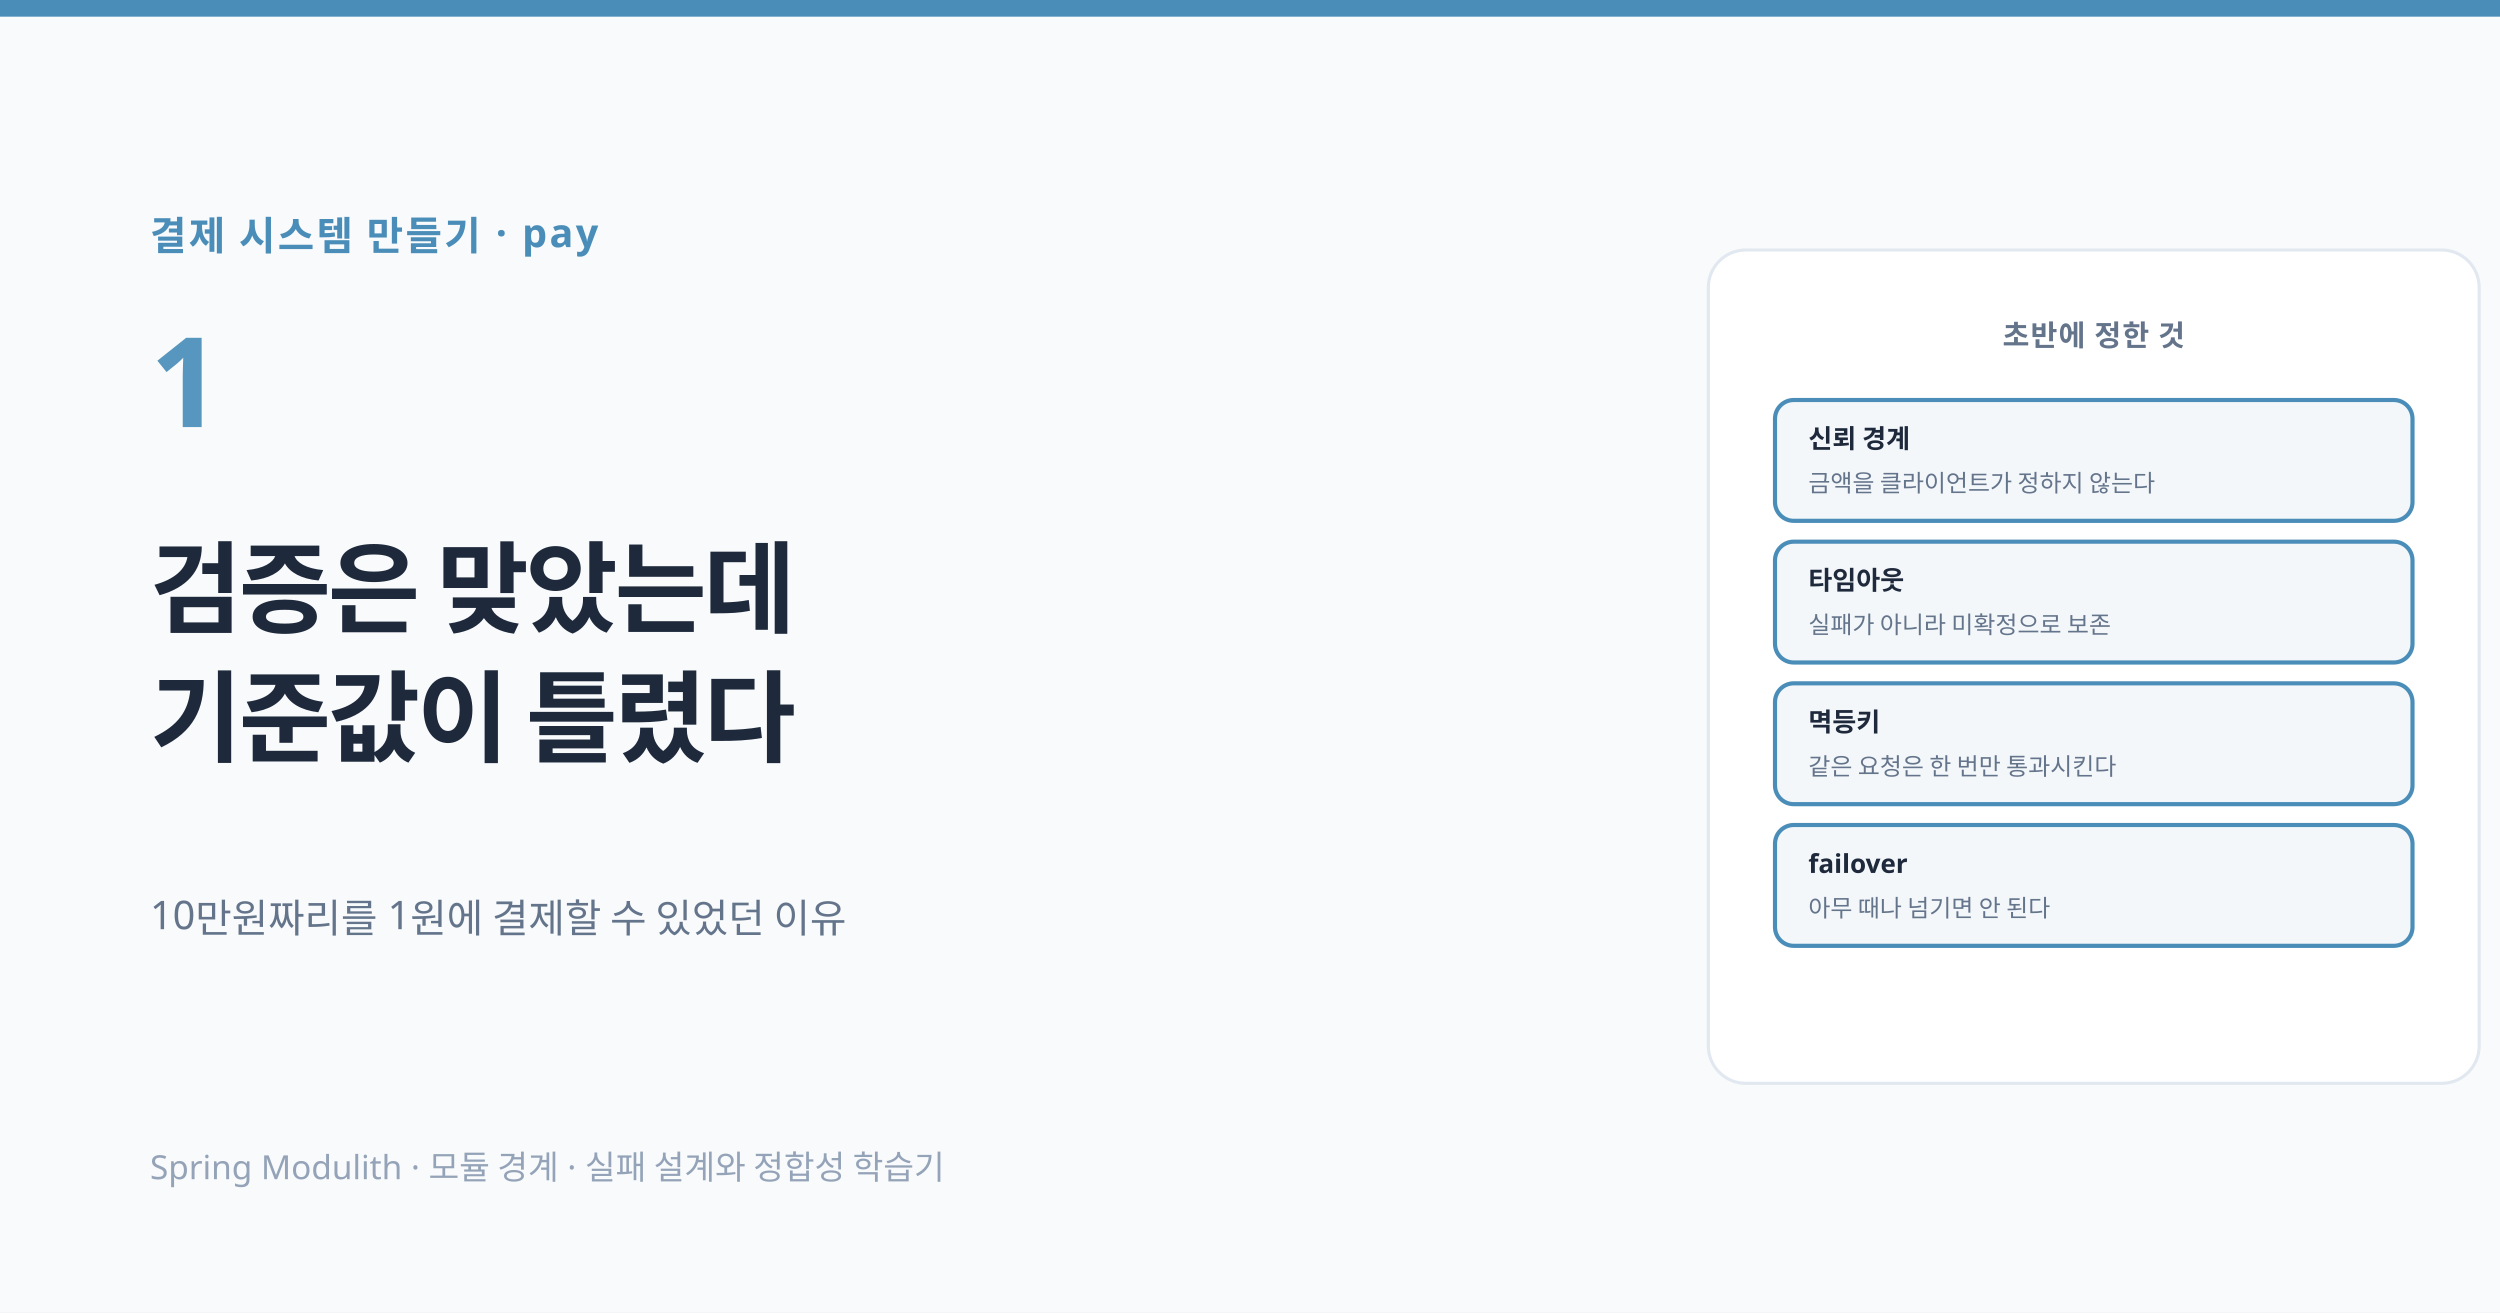
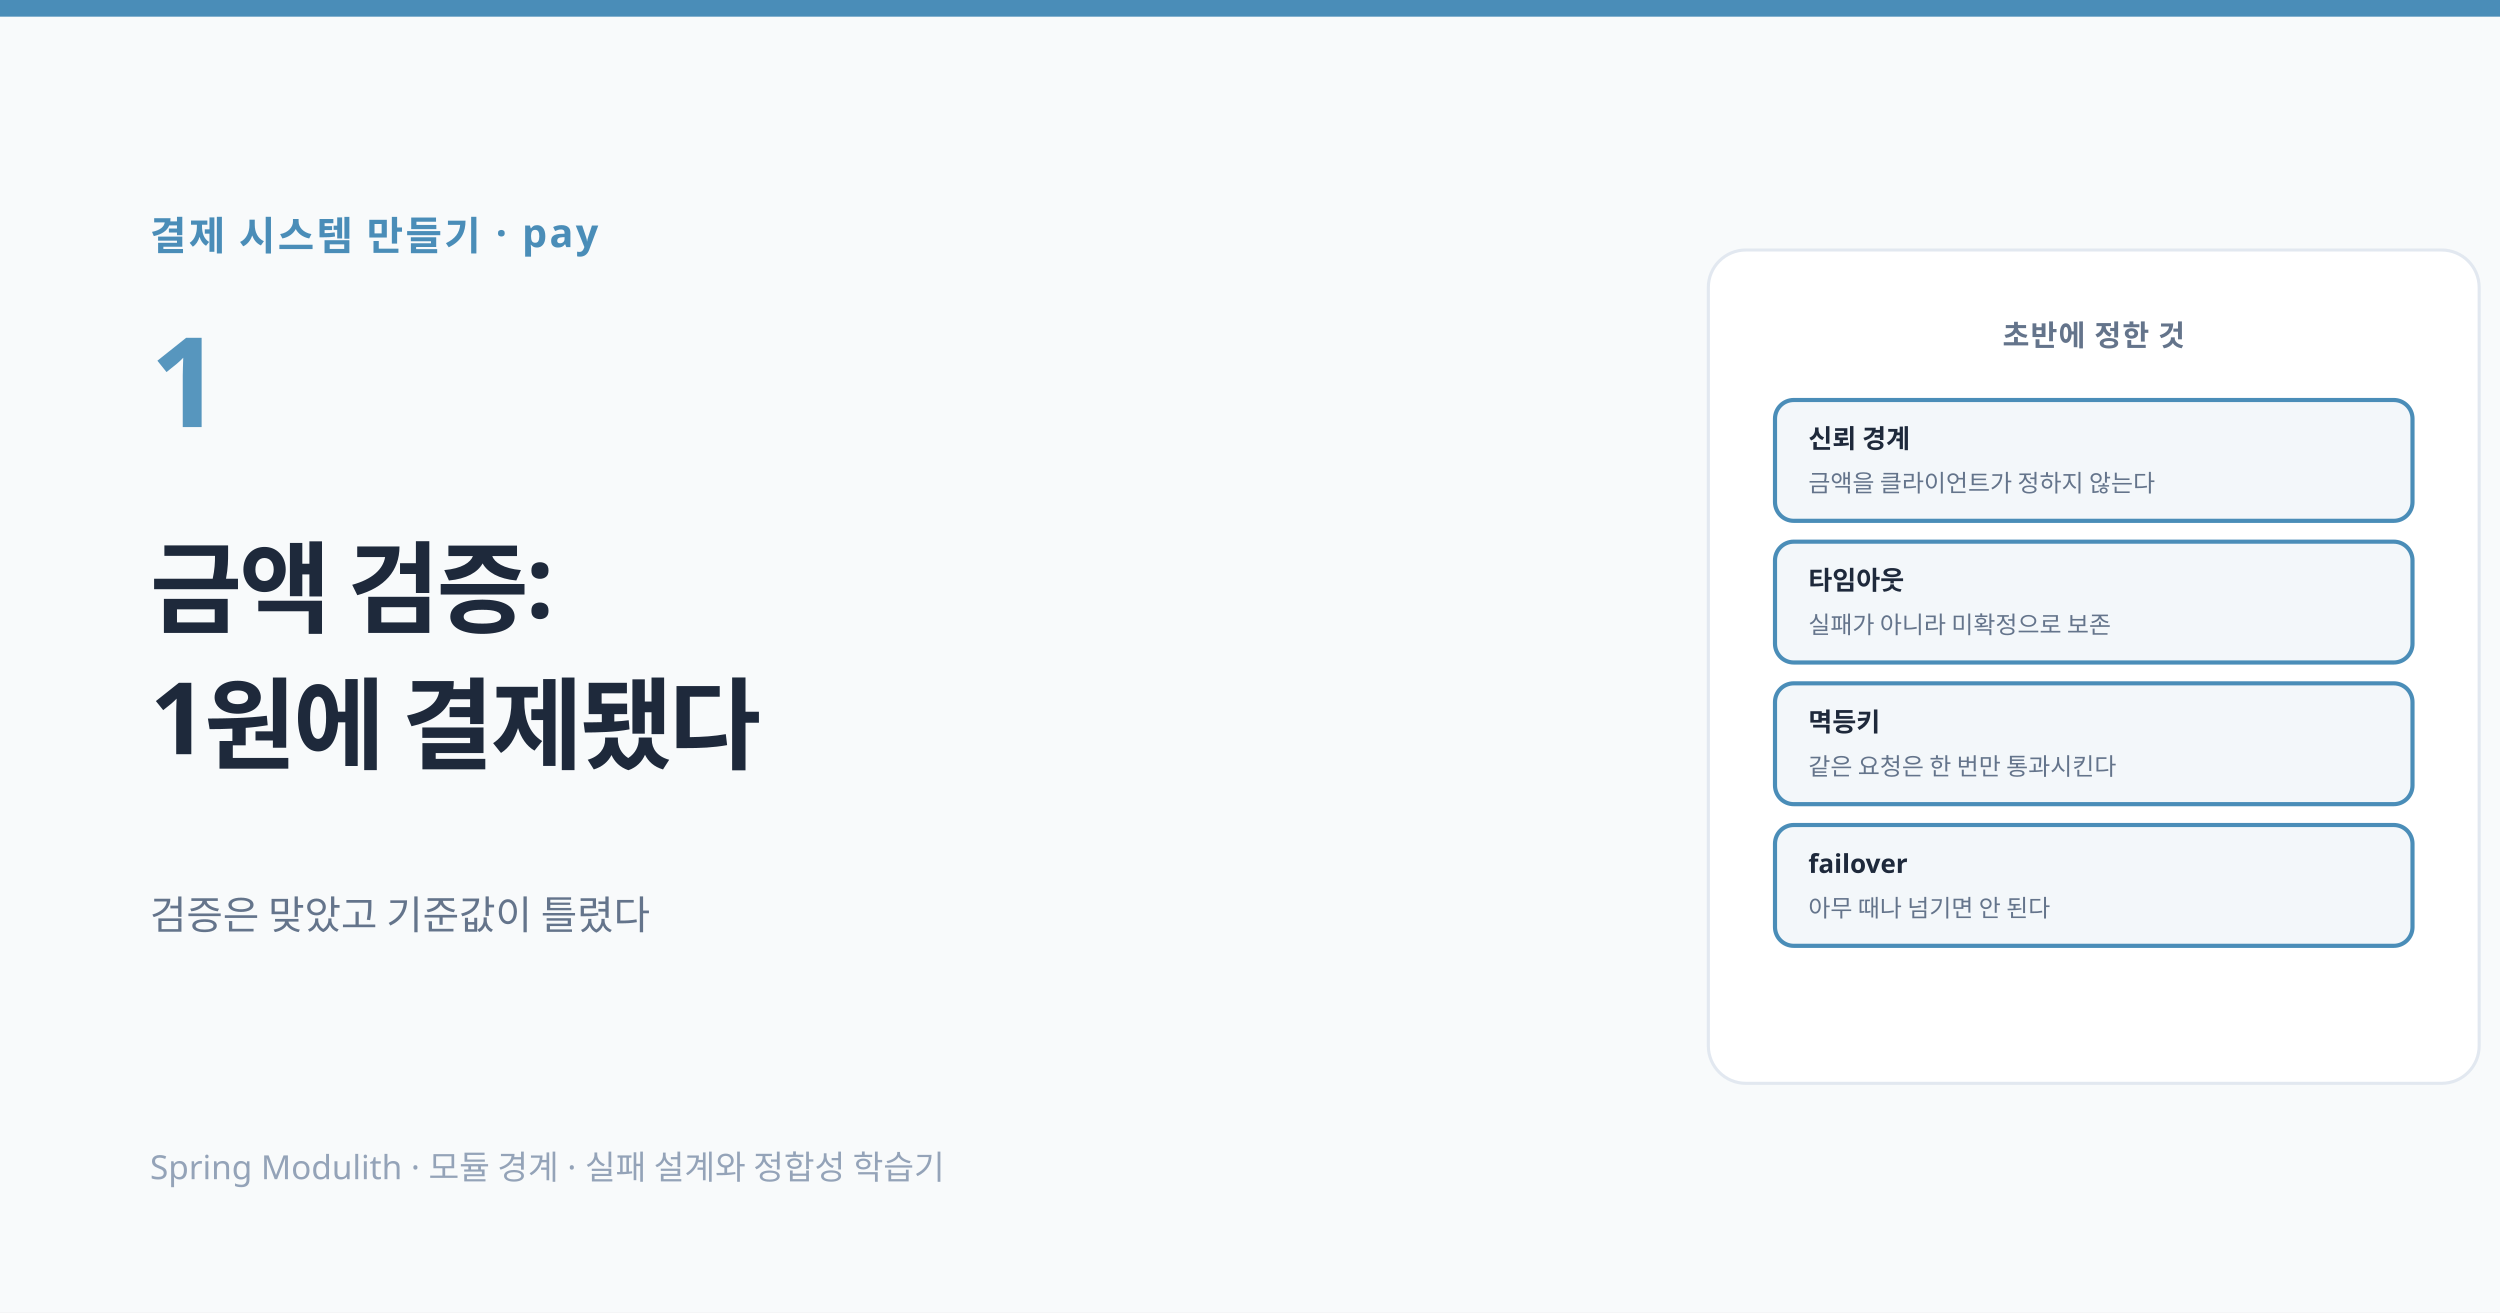
<svg xmlns="http://www.w3.org/2000/svg" viewBox="0 0 1200 630" font-family="'Pretendard', 'Apple SD Gothic Neo', system-ui, sans-serif">
  <rect width="1200" height="630" fill="#f8fafb" />
  <rect width="1200" height="8" fill="#4a8db8" />
  <rect x="820" y="120" width="370" height="400" rx="18" fill="#ffffff" stroke="#e2e8f0" stroke-width="1.5" />
  <text x="1005" y="166" text-anchor="middle" font-size="14" font-weight="700" fill="#64748b" letter-spacing="0.04em">초반에 정한 것</text>
  <rect x="852" y="192" width="306" height="58" rx="9" fill="#4a8db810" stroke="#4a8db8" stroke-width="2" />
  <text x="868" y="215" font-size="12.5" font-weight="700" fill="#1e293b">신뢰 경계</text>
  <text x="868" y="236" font-size="11.5" fill="#64748b">금액을 클라이언트가 정하지 않는다</text>
  <rect x="852" y="260" width="306" height="58" rx="9" fill="#4a8db810" stroke="#4a8db8" stroke-width="2" />
  <text x="868" y="283" font-size="12.5" font-weight="700" fill="#1e293b">타임아웃</text>
  <text x="868" y="304" font-size="11.5" fill="#64748b">실패가 아니라 미확정으로 보존</text>
  <rect x="852" y="328" width="306" height="58" rx="9" fill="#4a8db810" stroke="#4a8db8" stroke-width="2" />
  <text x="868" y="351" font-size="12.5" font-weight="700" fill="#1e293b">멱등키</text>
  <text x="868" y="372" font-size="11.5" fill="#64748b">같은 요청은 한 번만 통과시킨다</text>
  <rect x="852" y="396" width="306" height="58" rx="9" fill="#4a8db810" stroke="#4a8db8" stroke-width="2" />
  <text x="868" y="419" font-size="12.5" font-weight="700" fill="#1e293b">failover</text>
  <text x="868" y="440" font-size="11.5" fill="#64748b">아무 때나 넘기면 안 된다</text>
  <text x="72" y="120" font-size="19" font-weight="700" fill="#4a8db8" letter-spacing="0.06em">결제 시스템 만들기 · pay</text>
  <text x="72" y="205" font-size="60" font-weight="900" fill="#4a8db8" opacity="0.92">1</text>
-   <text x="72" y="300" font-size="48" font-weight="800" fill="#1e293b" letter-spacing="-0.03em">검증은 맞았는데</text>
-   <text x="72" y="362" font-size="48" font-weight="800" fill="#1e293b" letter-spacing="-0.03em">기준값이 틀렸다</text>
-   <text x="72" y="446" font-size="19" fill="#64748b">10만원짜리를 1원에 결제할 수 있었던 이유</text>
+   <text x="72" y="300" font-size="48" font-weight="800" fill="#1e293b" letter-spacing="-0.03em">금액 검증:</text>
+   <text x="72" y="362" font-size="48" font-weight="800" fill="#1e293b" letter-spacing="-0.03em">1원에 결제됐다</text>
+   <text x="72" y="446" font-size="19" fill="#64748b">검증은 맞았고 기준값이 틀렸다</text>
  <text x="72" y="566" font-size="16" fill="#94a3b8">Spring Modulith · 모듈 경계 · 실패 설계와 정합성 학습기</text>
</svg>
